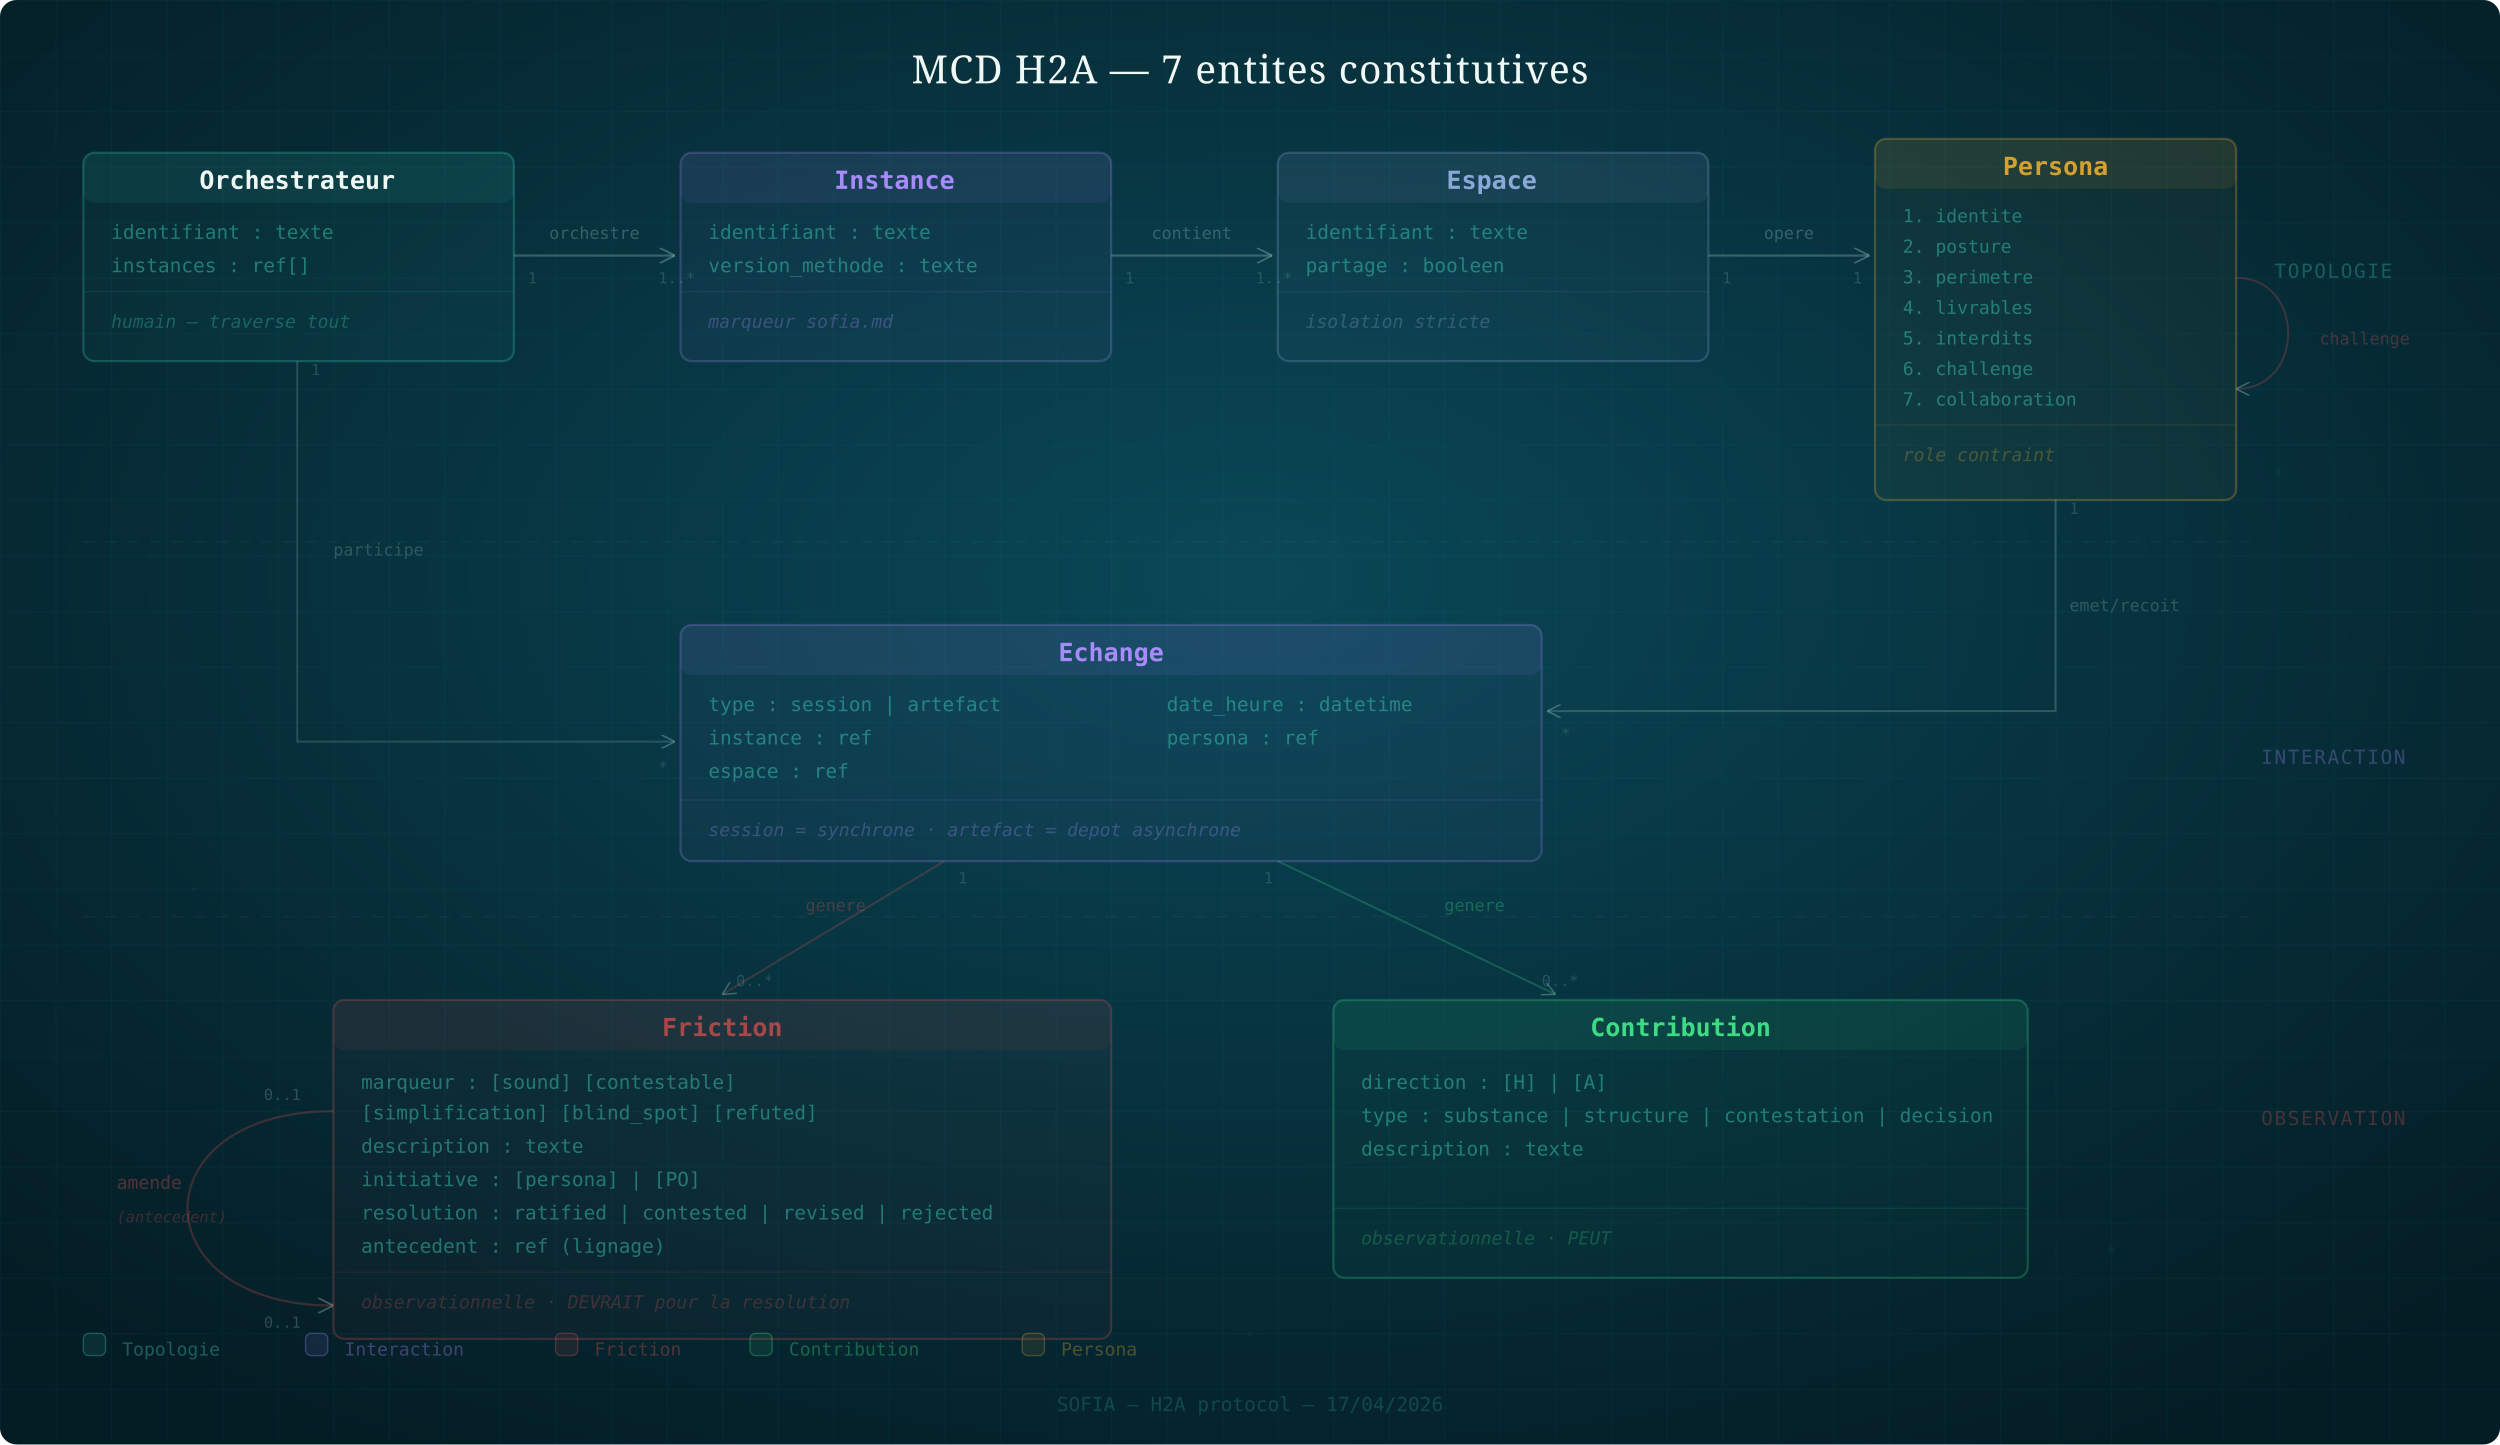
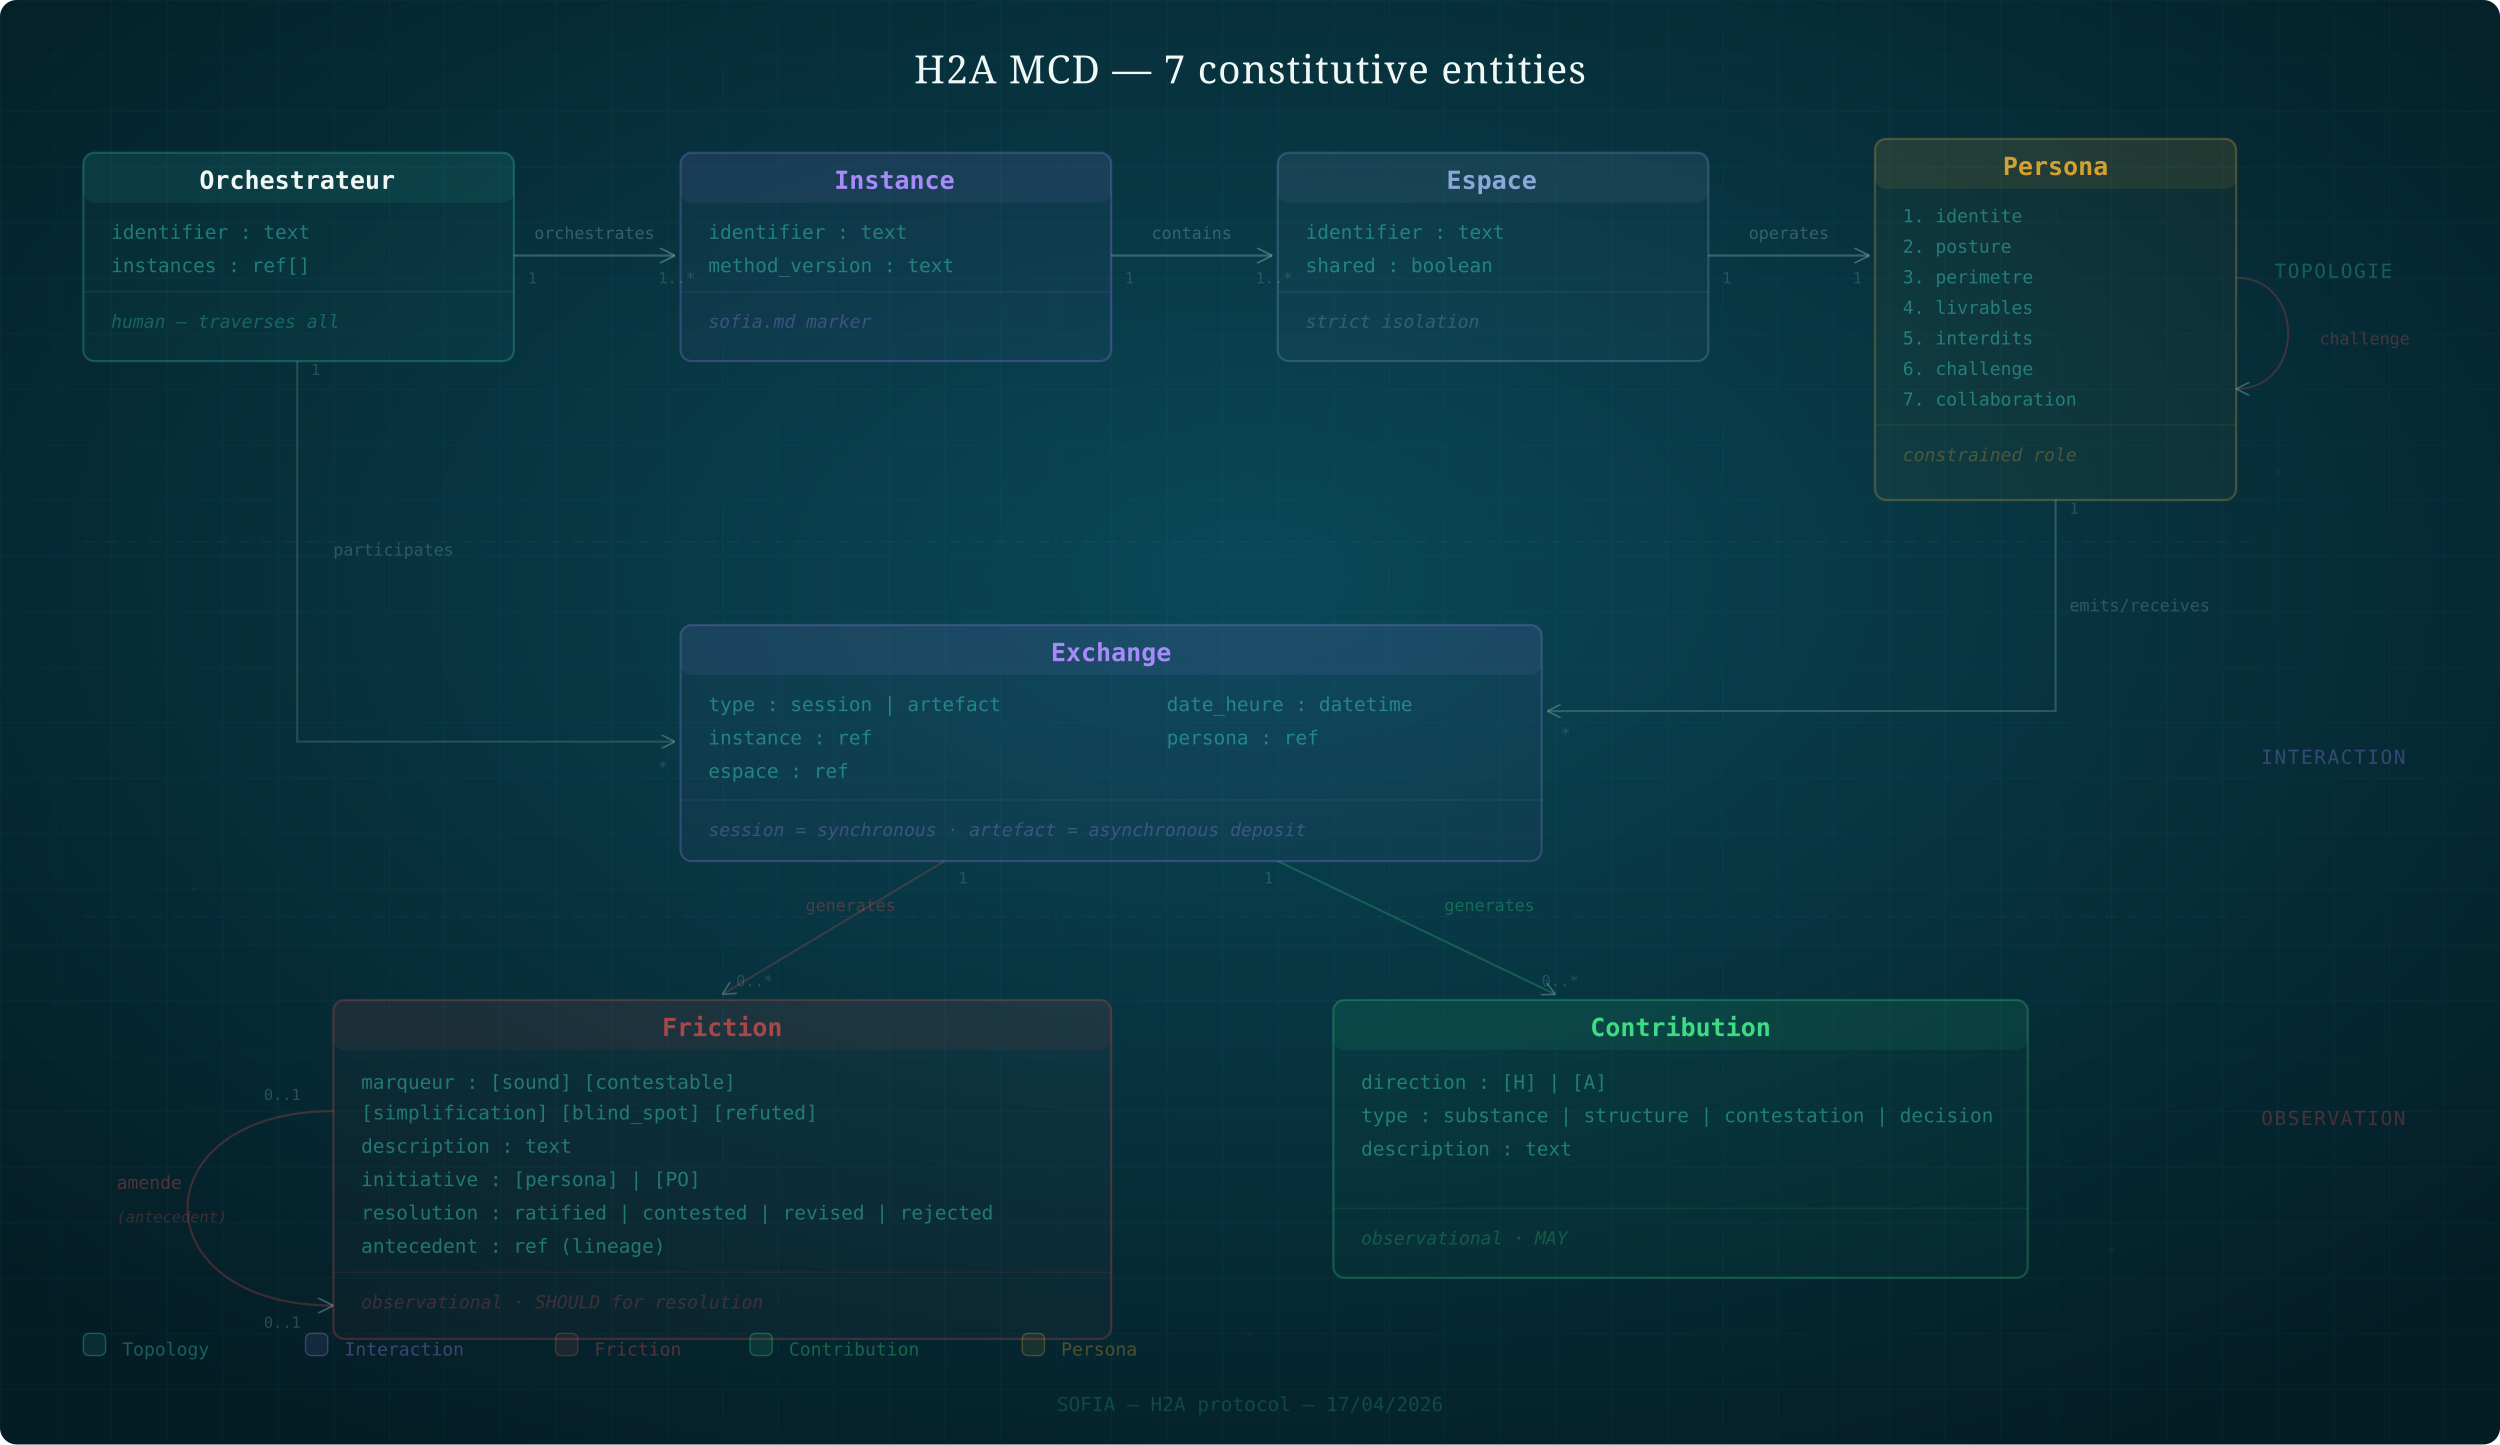
<svg xmlns="http://www.w3.org/2000/svg" viewBox="0 0 900 520" font-family="IBM Plex Mono,monospace">
  <defs>
    <radialGradient id="bg-grad" cx="50%" cy="40%" r="70%">
      <stop offset="0%" stop-color="#0a4858" />
      <stop offset="100%" stop-color="#041c24" />
    </radialGradient>
    <pattern id="grid" width="20" height="20" patternUnits="userSpaceOnUse">
      <path d="M 20 0 L 0 0 0 20" fill="none" stroke="rgba(0,200,220,0.06)" stroke-width="0.5" />
    </pattern>
    <marker id="arr" markerWidth="7" markerHeight="7" refX="7" refY="3.5" orient="auto">
      <path d="M0,0 L7,3.5 L0,7" fill="none" stroke="rgba(160,208,200,0.35)" stroke-width="0.8" />
    </marker>
  </defs>
  <rect width="900" height="520" fill="url(#bg-grad)" rx="6" />
  <rect width="900" height="520" fill="url(#grid)" rx="6" />
-   <text x="450" y="30" text-anchor="middle" fill="#f0f8f5" font-family="Georgia,serif" font-size="14" font-weight="300" letter-spacing="0.03em">MCD H2A — 7 entites constitutives</text>
+   <text x="450" y="30" text-anchor="middle" fill="#f0f8f5" font-family="Georgia,serif" font-size="14" font-weight="300" letter-spacing="0.03em">H2A MCD — 7 constitutive entities</text>
  <text x="840" y="100" text-anchor="middle" fill="rgba(64,216,192,0.3)" font-size="7" letter-spacing="0.08em">TOPOLOGIE</text>
  <text x="840" y="275" text-anchor="middle" fill="rgba(167,139,250,0.3)" font-size="7" letter-spacing="0.08em">INTERACTION</text>
  <text x="840" y="405" text-anchor="middle" fill="rgba(224,80,80,0.3)" font-size="7" letter-spacing="0.08em">OBSERVATION</text>
  <line x1="30" y1="195" x2="810" y2="195" stroke="rgba(64,216,192,0.06)" stroke-width="0.5" stroke-dasharray="4,4" />
  <line x1="30" y1="330" x2="810" y2="330" stroke="rgba(167,139,250,0.06)" stroke-width="0.5" stroke-dasharray="4,4" />
  <rect x="30" y="55" width="155" height="75" rx="4" fill="rgba(64,216,192,0.04)" stroke="rgba(64,216,192,0.25)" stroke-width="0.8" />
  <rect x="30" y="55" width="155" height="18" rx="4" fill="rgba(64,216,192,0.08)" />
  <text x="107" y="68" text-anchor="middle" fill="#f0f8f5" font-size="9" font-weight="600">Orchestrateur</text>
-   <text x="40" y="86" fill="rgba(64,216,192,0.45)" font-size="7">identifiant : texte</text>
+   <text x="40" y="86" fill="rgba(64,216,192,0.45)" font-size="7">identifier : text</text>
  <text x="40" y="98" fill="rgba(64,216,192,0.45)" font-size="7">instances : ref[]</text>
  <line x1="30" y1="105" x2="185" y2="105" stroke="rgba(64,216,192,0.1)" stroke-width="0.5" />
-   <text x="40" y="118" fill="rgba(64,216,192,0.3)" font-size="6.5" font-style="italic">humain — traverse tout</text>
+   <text x="40" y="118" fill="rgba(64,216,192,0.3)" font-size="6.5" font-style="italic">human — traverses all</text>
  <rect x="245" y="55" width="155" height="75" rx="4" fill="rgba(167,139,250,0.04)" stroke="rgba(167,139,250,0.25)" stroke-width="0.8" />
  <rect x="245" y="55" width="155" height="18" rx="4" fill="rgba(167,139,250,0.08)" />
  <text x="322" y="68" text-anchor="middle" fill="#a78bfa" font-size="9" font-weight="600">Instance</text>
-   <text x="255" y="86" fill="rgba(64,216,192,0.45)" font-size="7">identifiant : texte</text>
-   <text x="255" y="98" fill="rgba(64,216,192,0.45)" font-size="7">version_methode : texte</text>
+   <text x="255" y="86" fill="rgba(64,216,192,0.45)" font-size="7">identifier : text</text>
+   <text x="255" y="98" fill="rgba(64,216,192,0.45)" font-size="7">method_version : text</text>
  <line x1="245" y1="105" x2="400" y2="105" stroke="rgba(167,139,250,0.1)" stroke-width="0.5" />
-   <text x="255" y="118" fill="rgba(167,139,250,0.3)" font-size="6.5" font-style="italic">marqueur sofia.md</text>
+   <text x="255" y="118" fill="rgba(167,139,250,0.3)" font-size="6.5" font-style="italic">sofia.md marker</text>
  <rect x="460" y="55" width="155" height="75" rx="4" fill="rgba(138,168,216,0.04)" stroke="rgba(138,168,216,0.25)" stroke-width="0.8" />
  <rect x="460" y="55" width="155" height="18" rx="4" fill="rgba(138,168,216,0.08)" />
  <text x="537" y="68" text-anchor="middle" fill="#8aa8d8" font-size="9" font-weight="600">Espace</text>
-   <text x="470" y="86" fill="rgba(64,216,192,0.45)" font-size="7">identifiant : texte</text>
-   <text x="470" y="98" fill="rgba(64,216,192,0.45)" font-size="7">partage : booleen</text>
+   <text x="470" y="86" fill="rgba(64,216,192,0.45)" font-size="7">identifier : text</text>
+   <text x="470" y="98" fill="rgba(64,216,192,0.45)" font-size="7">shared : boolean</text>
  <line x1="460" y1="105" x2="615" y2="105" stroke="rgba(138,168,216,0.1)" stroke-width="0.5" />
-   <text x="470" y="118" fill="rgba(138,168,216,0.3)" font-size="6.5" font-style="italic">isolation stricte</text>
+   <text x="470" y="118" fill="rgba(138,168,216,0.3)" font-size="6.5" font-style="italic">strict isolation</text>
  <rect x="675" y="50" width="130" height="130" rx="4" fill="rgba(212,160,48,0.04)" stroke="rgba(212,160,48,0.3)" stroke-width="0.8" />
  <rect x="675" y="50" width="130" height="18" rx="4" fill="rgba(212,160,48,0.1)" />
  <text x="740" y="63" text-anchor="middle" fill="#d4a030" font-size="9" font-weight="600">Persona</text>
  <text x="685" y="80" fill="rgba(64,216,192,0.45)" font-size="6.5">1. identite</text>
  <text x="685" y="91" fill="rgba(64,216,192,0.45)" font-size="6.5">2. posture</text>
  <text x="685" y="102" fill="rgba(64,216,192,0.45)" font-size="6.5">3. perimetre</text>
  <text x="685" y="113" fill="rgba(64,216,192,0.45)" font-size="6.5">4. livrables</text>
  <text x="685" y="124" fill="rgba(64,216,192,0.45)" font-size="6.5">5. interdits</text>
  <text x="685" y="135" fill="rgba(64,216,192,0.45)" font-size="6.5">6. challenge</text>
  <text x="685" y="146" fill="rgba(64,216,192,0.45)" font-size="6.5">7. collaboration</text>
  <line x1="675" y1="153" x2="805" y2="153" stroke="rgba(212,160,48,0.1)" stroke-width="0.5" />
-   <text x="685" y="166" fill="rgba(212,160,48,0.3)" font-size="6.5" font-style="italic">role contraint</text>
+   <text x="685" y="166" fill="rgba(212,160,48,0.3)" font-size="6.5" font-style="italic">constrained role</text>
  <path d="M805,100 C830,100 830,140 805,140" fill="none" stroke="rgba(224,80,80,0.25)" stroke-width="0.7" marker-end="url(#arr)" />
  <text x="835" y="124" fill="rgba(224,80,80,0.3)" font-size="6">challenge</text>
  <line x1="185" y1="92" x2="243" y2="92" stroke="rgba(160,208,200,0.3)" stroke-width="0.8" marker-end="url(#arr)" />
-   <text x="214" y="86" text-anchor="middle" fill="rgba(160,208,200,0.3)" font-size="6">orchestre</text>
+   <text x="214" y="86" text-anchor="middle" fill="rgba(160,208,200,0.3)" font-size="6">orchestrates</text>
  <text x="190" y="102" fill="rgba(160,208,200,0.2)" font-size="5.5">1</text>
  <text x="237" y="102" fill="rgba(160,208,200,0.2)" font-size="5.5">1..*</text>
  <line x1="400" y1="92" x2="458" y2="92" stroke="rgba(160,208,200,0.3)" stroke-width="0.8" marker-end="url(#arr)" />
-   <text x="429" y="86" text-anchor="middle" fill="rgba(160,208,200,0.3)" font-size="6">contient</text>
+   <text x="429" y="86" text-anchor="middle" fill="rgba(160,208,200,0.3)" font-size="6">contains</text>
  <text x="405" y="102" fill="rgba(160,208,200,0.2)" font-size="5.5">1</text>
  <text x="452" y="102" fill="rgba(160,208,200,0.2)" font-size="5.5">1..*</text>
  <line x1="615" y1="92" x2="673" y2="92" stroke="rgba(160,208,200,0.3)" stroke-width="0.8" marker-end="url(#arr)" />
-   <text x="644" y="86" text-anchor="middle" fill="rgba(160,208,200,0.3)" font-size="6">opere</text>
+   <text x="644" y="86" text-anchor="middle" fill="rgba(160,208,200,0.3)" font-size="6">operates</text>
  <text x="620" y="102" fill="rgba(160,208,200,0.2)" font-size="5.5">1</text>
  <text x="667" y="102" fill="rgba(160,208,200,0.2)" font-size="5.5">1</text>
  <rect x="245" y="225" width="310" height="85" rx="4" fill="rgba(167,139,250,0.04)" stroke="rgba(167,139,250,0.25)" stroke-width="0.8" />
  <rect x="245" y="225" width="310" height="18" rx="4" fill="rgba(167,139,250,0.08)" />
-   <text x="400" y="238" text-anchor="middle" fill="#a78bfa" font-size="9" font-weight="600">Echange</text>
+   <text x="400" y="238" text-anchor="middle" fill="#a78bfa" font-size="9" font-weight="600">Exchange</text>
  <text x="255" y="256" fill="rgba(64,216,192,0.45)" font-size="7">type : session | artefact</text>
  <text x="255" y="268" fill="rgba(64,216,192,0.45)" font-size="7">instance : ref</text>
  <text x="255" y="280" fill="rgba(64,216,192,0.45)" font-size="7">espace : ref</text>
  <text x="420" y="256" fill="rgba(64,216,192,0.45)" font-size="7">date_heure : datetime</text>
  <text x="420" y="268" fill="rgba(64,216,192,0.45)" font-size="7">persona : ref</text>
  <line x1="245" y1="288" x2="555" y2="288" stroke="rgba(167,139,250,0.1)" stroke-width="0.5" />
-   <text x="255" y="301" fill="rgba(167,139,250,0.3)" font-size="6.5" font-style="italic">session = synchrone · artefact = depot asynchrone</text>
+   <text x="255" y="301" fill="rgba(167,139,250,0.3)" font-size="6.5" font-style="italic">session = synchronous · artefact = asynchronous deposit</text>
  <path d="M107,130 L107,267 L243,267" fill="none" stroke="rgba(160,208,200,0.2)" stroke-width="0.7" marker-end="url(#arr)" />
-   <text x="120" y="200" fill="rgba(160,208,200,0.25)" font-size="6">participe</text>
+   <text x="120" y="200" fill="rgba(160,208,200,0.25)" font-size="6">participates</text>
  <text x="112" y="135" fill="rgba(160,208,200,0.2)" font-size="5.5">1</text>
  <text x="237" y="278" fill="rgba(160,208,200,0.2)" font-size="5.5">*</text>
  <path d="M740,180 L740,256 L557,256" fill="none" stroke="rgba(160,208,200,0.25)" stroke-width="0.7" marker-end="url(#arr)" />
-   <text x="745" y="220" fill="rgba(160,208,200,0.25)" font-size="6">emet/recoit</text>
+   <text x="745" y="220" fill="rgba(160,208,200,0.25)" font-size="6">emits/receives</text>
  <text x="745" y="185" fill="rgba(160,208,200,0.2)" font-size="5.5">1</text>
  <text x="562" y="266" fill="rgba(160,208,200,0.2)" font-size="5.5">*</text>
  <rect x="120" y="360" width="280" height="122" rx="4" fill="rgba(224,80,80,0.03)" stroke="rgba(224,80,80,0.25)" stroke-width="0.8" />
  <rect x="120" y="360" width="280" height="18" rx="4" fill="rgba(224,80,80,0.08)" />
  <text x="260" y="373" text-anchor="middle" fill="rgba(224,80,80,0.7)" font-size="9" font-weight="600">Friction</text>
  <text x="130" y="392" fill="rgba(64,216,192,0.45)" font-size="7">marqueur : [sound] [contestable]</text>
  <text x="130" y="403" fill="rgba(64,216,192,0.45)" font-size="7">  [simplification] [blind_spot] [refuted]</text>
-   <text x="130" y="415" fill="rgba(64,216,192,0.45)" font-size="7">description : texte</text>
+   <text x="130" y="415" fill="rgba(64,216,192,0.45)" font-size="7">description : text</text>
  <text x="130" y="427" fill="rgba(64,216,192,0.45)" font-size="7">initiative : [persona] | [PO]</text>
  <text x="130" y="439" fill="rgba(64,216,192,0.45)" font-size="7">resolution : ratified | contested | revised | rejected</text>
-   <text x="130" y="451" fill="rgba(64,216,192,0.45)" font-size="7">antecedent : ref (lignage)</text>
+   <text x="130" y="451" fill="rgba(64,216,192,0.45)" font-size="7">antecedent : ref (lineage)</text>
  <line x1="120" y1="458" x2="400" y2="458" stroke="rgba(224,80,80,0.1)" stroke-width="0.5" />
-   <text x="130" y="471" fill="rgba(224,80,80,0.25)" font-size="6.5" font-style="italic">observationnelle · DEVRAIT pour la resolution</text>
+   <text x="130" y="471" fill="rgba(224,80,80,0.25)" font-size="6.5" font-style="italic">observational · SHOULD for resolution</text>
  <path d="M120,400 C50,400 50,470 120,470" fill="none" stroke="rgba(224,80,80,0.25)" stroke-width="0.8" marker-end="url(#arr)" />
  <text x="42" y="428" fill="rgba(224,80,80,0.35)" font-size="6.5" font-weight="500">amende</text>
  <text x="42" y="440" fill="rgba(224,80,80,0.25)" font-size="5.5" font-style="italic">(antecedent)</text>
  <text x="95" y="396" fill="rgba(160,208,200,0.25)" font-size="5.5">0..1</text>
  <text x="95" y="478" fill="rgba(160,208,200,0.25)" font-size="5.5">0..1</text>
  <rect x="480" y="360" width="250" height="100" rx="4" fill="rgba(61,220,132,0.03)" stroke="rgba(61,220,132,0.25)" stroke-width="0.8" />
  <rect x="480" y="360" width="250" height="18" rx="4" fill="rgba(61,220,132,0.08)" />
  <text x="605" y="373" text-anchor="middle" fill="#3ddc84" font-size="9" font-weight="600">Contribution</text>
  <text x="490" y="392" fill="rgba(64,216,192,0.45)" font-size="7">direction : [H] | [A]</text>
  <text x="490" y="404" fill="rgba(64,216,192,0.45)" font-size="7">type : substance | structure | contestation | decision</text>
-   <text x="490" y="416" fill="rgba(64,216,192,0.45)" font-size="7">description : texte</text>
+   <text x="490" y="416" fill="rgba(64,216,192,0.45)" font-size="7">description : text</text>
  <line x1="480" y1="435" x2="730" y2="435" stroke="rgba(61,220,132,0.1)" stroke-width="0.5" />
-   <text x="490" y="448" fill="rgba(61,220,132,0.25)" font-size="6.5" font-style="italic">observationnelle · PEUT</text>
+   <text x="490" y="448" fill="rgba(61,220,132,0.25)" font-size="6.5" font-style="italic">observational · MAY</text>
  <path d="M340,310 L260,358" fill="none" stroke="rgba(224,80,80,0.25)" stroke-width="0.7" marker-end="url(#arr)" />
-   <text x="290" y="328" fill="rgba(224,80,80,0.3)" font-size="6">genere</text>
+   <text x="290" y="328" fill="rgba(224,80,80,0.3)" font-size="6">generates</text>
  <text x="345" y="318" fill="rgba(160,208,200,0.2)" font-size="5.5">1</text>
  <text x="265" y="355" fill="rgba(160,208,200,0.2)" font-size="5.5">0..*</text>
  <path d="M460,310 L560,358" fill="none" stroke="rgba(61,220,132,0.25)" stroke-width="0.7" marker-end="url(#arr)" />
-   <text x="520" y="328" fill="rgba(61,220,132,0.3)" font-size="6">genere</text>
+   <text x="520" y="328" fill="rgba(61,220,132,0.3)" font-size="6">generates</text>
  <text x="455" y="318" fill="rgba(160,208,200,0.2)" font-size="5.5">1</text>
  <text x="555" y="355" fill="rgba(160,208,200,0.2)" font-size="5.5">0..*</text>
  <rect x="30" y="480" width="8" height="8" rx="2" fill="rgba(64,216,192,0.1)" stroke="rgba(64,216,192,0.3)" stroke-width="0.5" />
-   <text x="44" y="488" fill="rgba(64,216,192,0.35)" font-size="6.5">Topologie</text>
+   <text x="44" y="488" fill="rgba(64,216,192,0.35)" font-size="6.5">Topology</text>
  <rect x="110" y="480" width="8" height="8" rx="2" fill="rgba(167,139,250,0.1)" stroke="rgba(167,139,250,0.3)" stroke-width="0.5" />
  <text x="124" y="488" fill="rgba(167,139,250,0.35)" font-size="6.5">Interaction</text>
  <rect x="200" y="480" width="8" height="8" rx="2" fill="rgba(224,80,80,0.1)" stroke="rgba(224,80,80,0.3)" stroke-width="0.5" />
  <text x="214" y="488" fill="rgba(224,80,80,0.35)" font-size="6.5">Friction</text>
  <rect x="270" y="480" width="8" height="8" rx="2" fill="rgba(61,220,132,0.1)" stroke="rgba(61,220,132,0.3)" stroke-width="0.5" />
  <text x="284" y="488" fill="rgba(61,220,132,0.35)" font-size="6.5">Contribution</text>
  <rect x="368" y="480" width="8" height="8" rx="2" fill="rgba(212,160,48,0.1)" stroke="rgba(212,160,48,0.3)" stroke-width="0.5" />
  <text x="382" y="488" fill="rgba(212,160,48,0.35)" font-size="6.5">Persona</text>
  <circle cx="820" cy="170" r="1.2" fill="rgba(64,216,192,0.04)" />
  <circle cx="70" cy="320" r="0.9" fill="rgba(64,216,192,0.04)" />
  <circle cx="760" cy="450" r="1.4" fill="rgba(64,216,192,0.04)" />
  <circle cx="450" cy="480" r="1.0" fill="rgba(64,216,192,0.04)" />
  <text x="450" y="508" text-anchor="middle" fill="rgba(64,216,192,0.2)" font-size="7">SOFIA — H2A protocol — 17/04/2026</text>
</svg>
